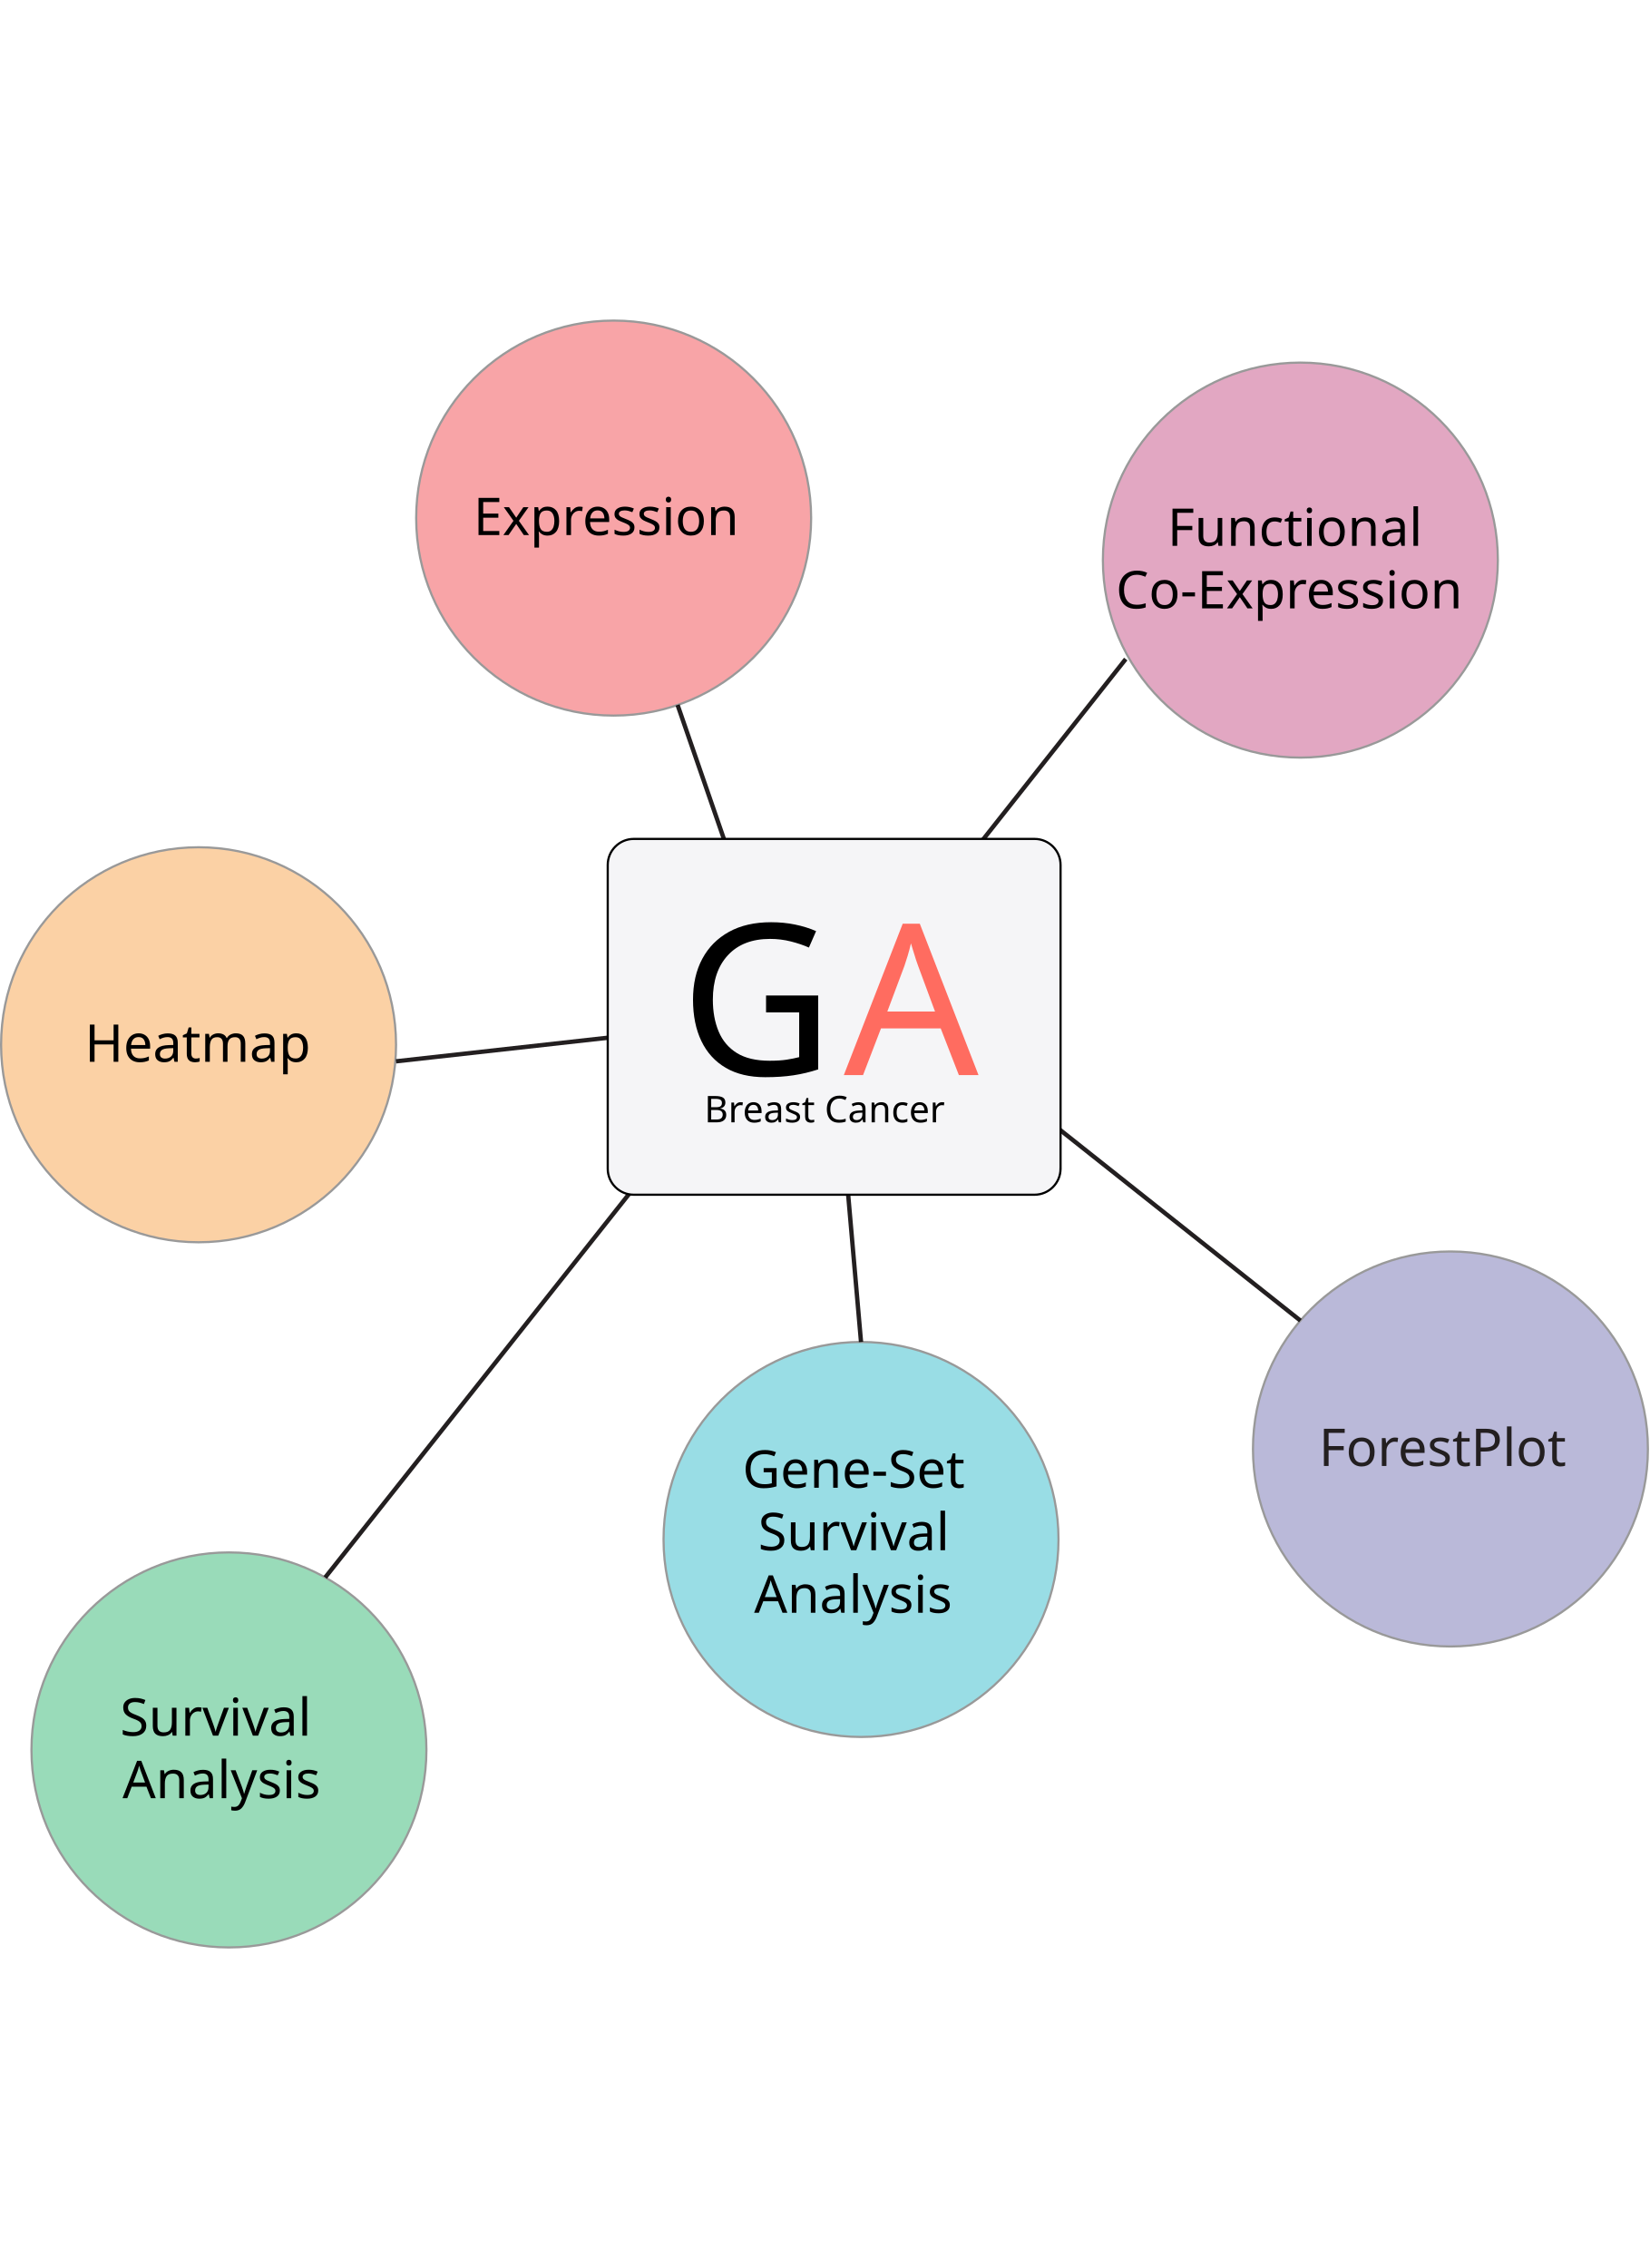
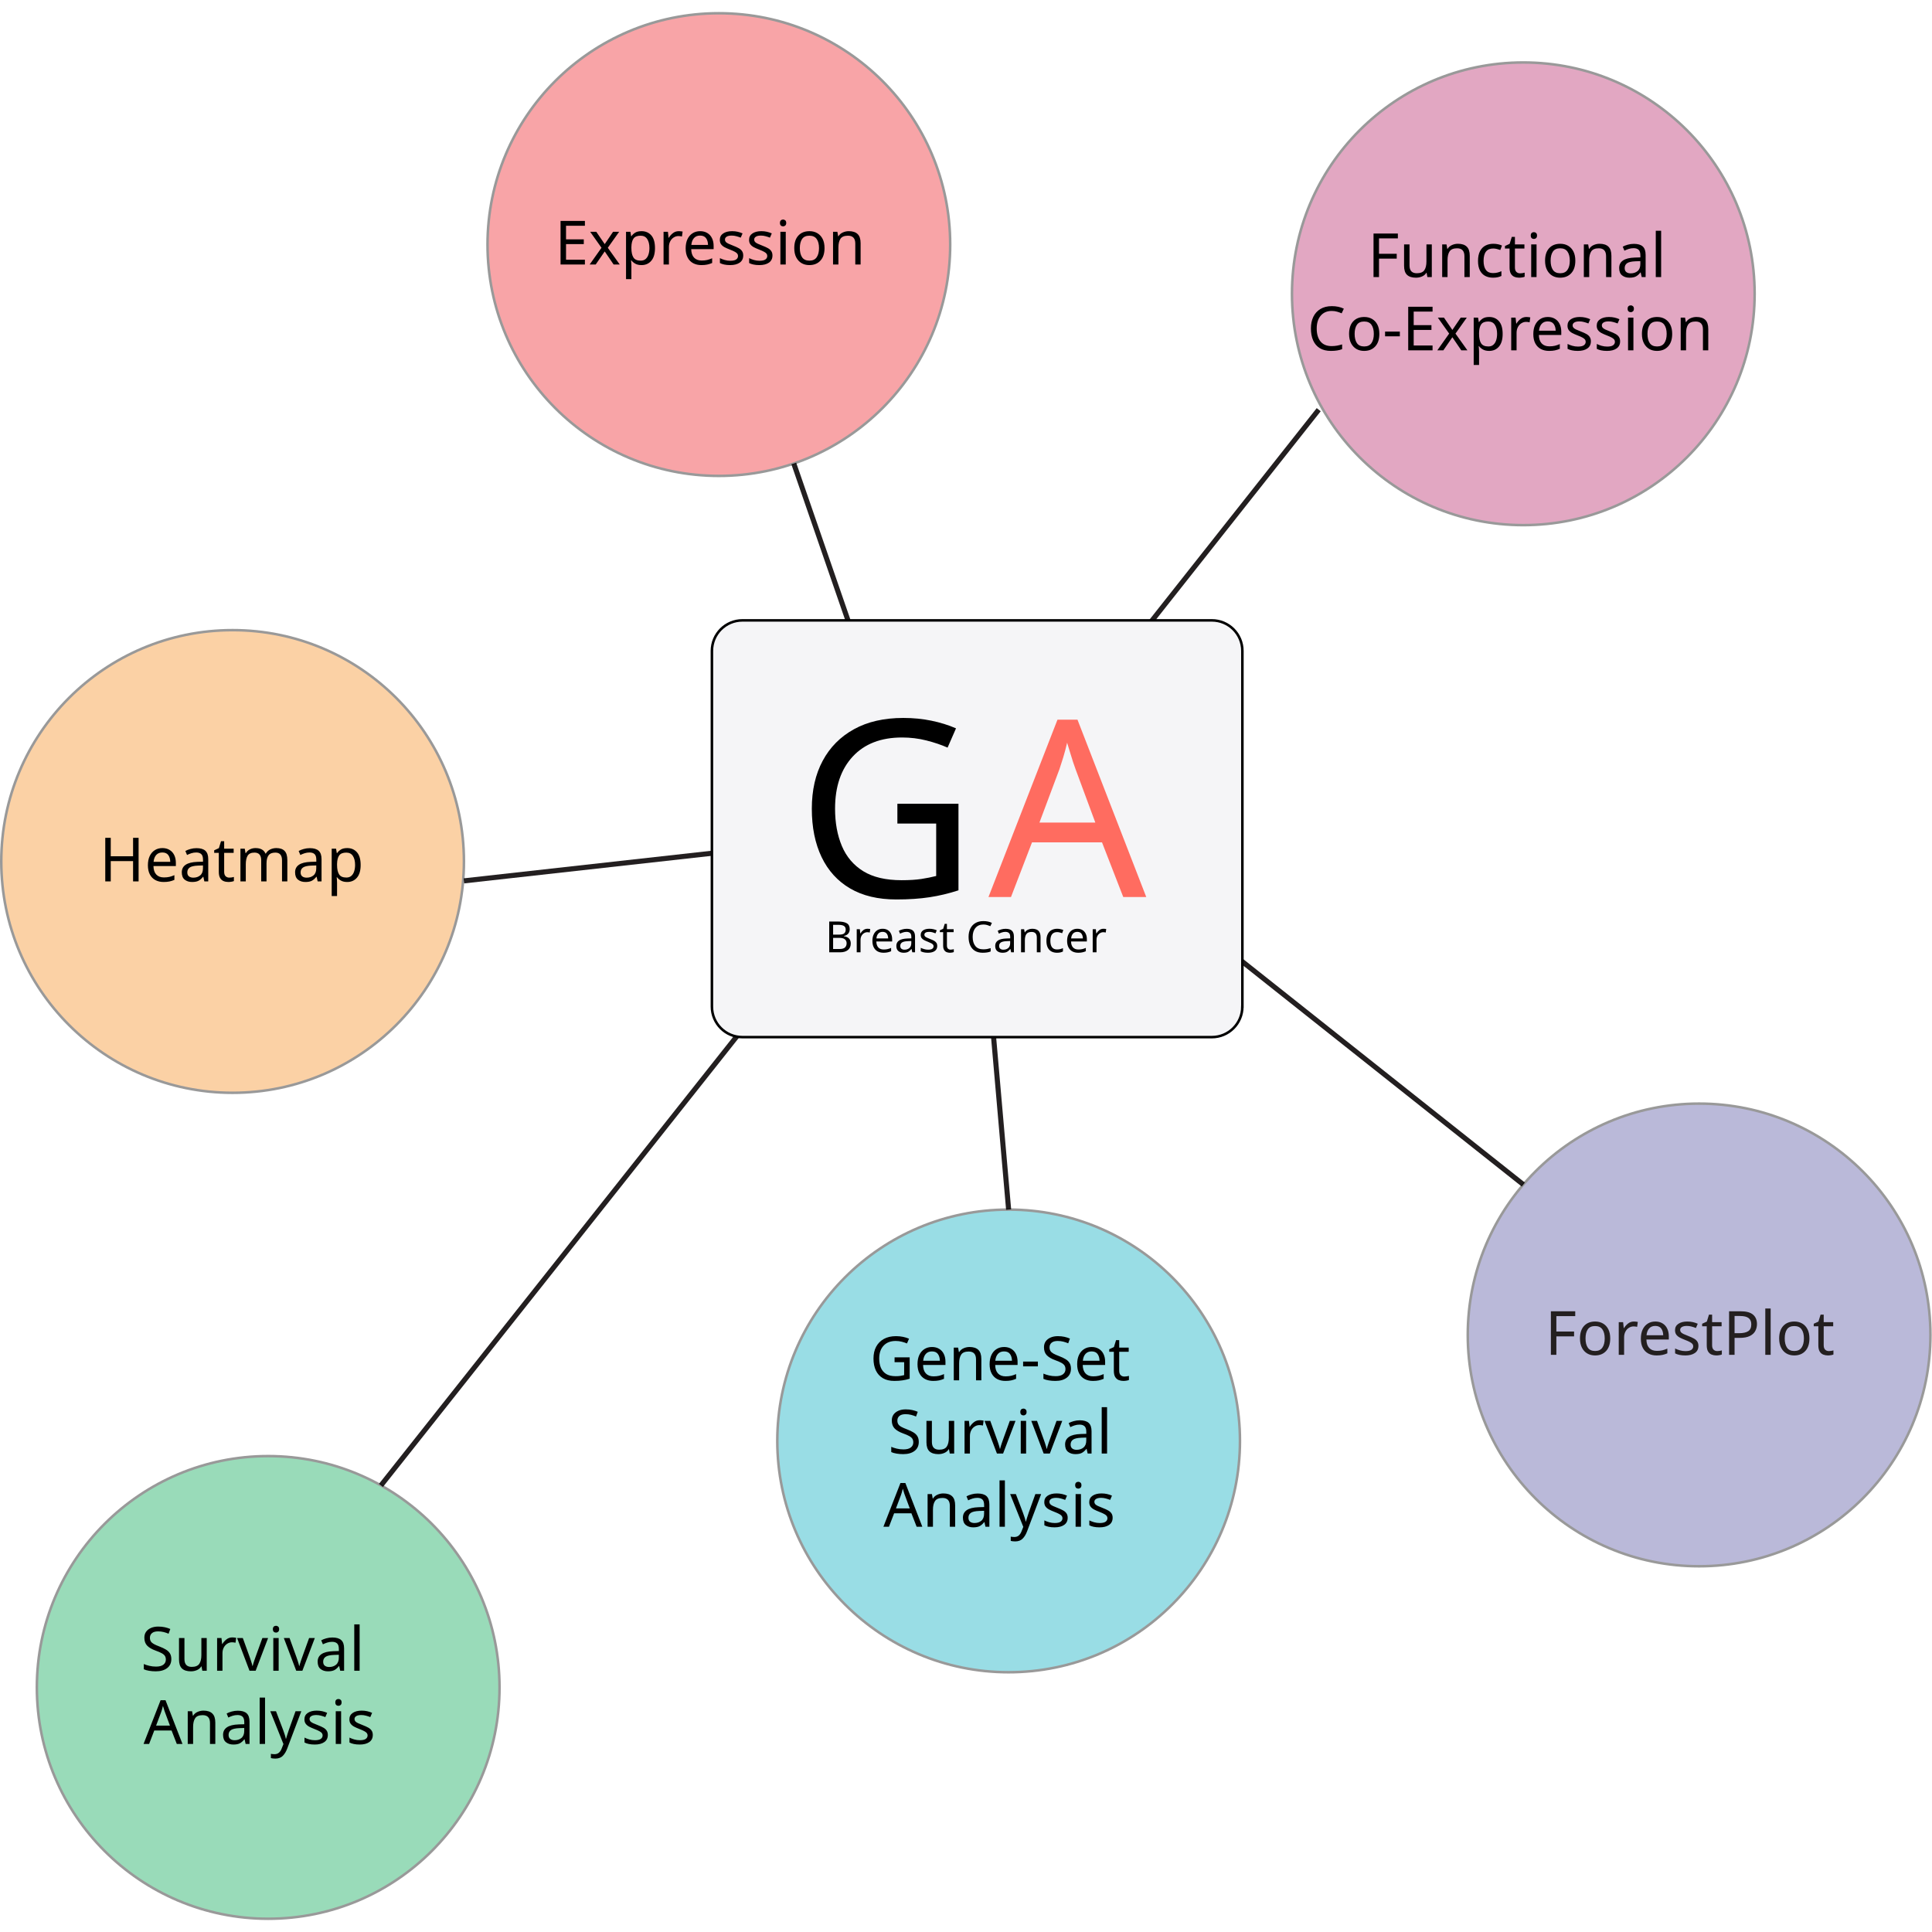
- <svg xmlns="http://www.w3.org/2000/svg" xmlns:xlink="http://www.w3.org/1999/xlink" version="1.1" id="Layer_1" x="0px" y="0px" width="800px" height="1100px" viewBox="0 0 760 750.58" enable-background="new 0 0 760 750.58" xml:space="preserve">
+ <svg xmlns="http://www.w3.org/2000/svg" xmlns:xlink="http://www.w3.org/1999/xlink" version="1.1" id="Layer_1" x="0px" y="0px" width="800px" height="800px" viewBox="0 0 760 750.58" enable-background="new 0 0 760 750.58" xml:space="preserve">
  <line fill="none" stroke="#231F20" stroke-width="2" stroke-miterlimit="10" x1="440.56" y1="255.34" x2="518.75" y2="156.45" />
  <line fill="none" stroke="#231F20" stroke-width="2" stroke-miterlimit="10" x1="389.49" y1="387.72" x2="396.77" y2="471.11" />
  <line fill="none" stroke="#231F20" stroke-width="2" stroke-miterlimit="10" x1="339.11" y1="255.34" x2="312.25" y2="177.62" />
  <line fill="none" stroke="#231F20" stroke-width="2" stroke-miterlimit="10" x1="312.25" y1="327.35" x2="182.5" y2="341.8" />
  <line fill="none" stroke="#231F20" stroke-width="2" stroke-miterlimit="10" x1="312.25" y1="374.69" x2="149.86" y2="579.61" />
  <line fill="none" stroke="#231F20" stroke-width="2" stroke-miterlimit="10" x1="447.29" y1="340.72" x2="599.23" y2="461.26" />
  <g>
    <path fill="#F5F5F7" stroke="#000000" stroke-miterlimit="10" d="M488.71,391.27c0,6.63-5.37,12-12,12H292.05   c-6.63,0-12-5.37-12-12V251.33c0-6.63,5.37-12,12-12h184.67c6.63,0,12,5.37,12,12V391.27z" />
    <text transform="matrix(1 0 0 1 313.4131 348.1479)">
      <tspan x="0" y="0" font-family="'Verdana'" font-size="97.281">G</tspan>
      <tspan x="75.43" y="0" fill="#FF6C60" font-family="'Verdana'" font-size="97.281">A</tspan>
    </text>
    <text transform="matrix(1 0 0 1 324.5542 369.9058)" font-family="'Verdana'" font-size="16.961">Breast Cancer</text>
  </g>
  <a target="_parent" xlink:href="../../../Expression.html">
    <g>
      <circle id="expression_circle" opacity=".4" fill="#ED1C24" stroke="#000000" stroke-miterlimit="10" cx="282.78" cy="91.5" r="91">
        <set attributeName="opacity" to="1" begin="expression_text.mouseover" end="expression_text.mouseout" />
      </circle>
      <text id="expression_text" transform="matrix(1 0 0 1 218.1792 99.3364)" font-family="'ArialRoundedMTBold'" font-size="24">Expression</text>
    </g>
  </a>
  <a target="_parent" xlink:href="../../../Heatmap.html">
    <g>
      <circle id="heatmap_circle" opacity=".4" fill="#F68B1F" stroke="#000000" stroke-miterlimit="10" cx="91.5" cy="334.17" r="91">
        <set attributeName="opacity" to="1" begin="heatmap_text.mouseover" end="heatmap_text.mouseout" />
      </circle>
      <text id="heatmap_text" transform="matrix(1 0 0 1 39.082 342.0103)" font-family="'ArialRoundedMTBold'" font-size="24">Heatmap</text>
    </g>
  </a>
  <a target="_parent" xlink:href="../../../Correlation.html">
    <g>
      <circle id="corr_circle" opacity=".4" fill="#B72467" stroke="#000000" stroke-miterlimit="10" cx="599.23" cy="110.86" r="91">
        <set attributeName="opacity" to="1" begin="corr_text.mouseover" end="corr_text.mouseout" />
      </circle>
      <text id="corr_text" transform="matrix(1 0 0 1 537.9805 104.293)">
        <tspan x="0" y="0" font-family="'ArialRoundedMTBold'" font-size="24">Functional</tspan>
        <tspan x="-23.77" y="28.8" font-family="'ArialRoundedMTBold'" font-size="24">Co-Expression</tspan>
      </text>
    </g>
  </a>
  <a target="_parent" xlink:href="../../../Surv.html">
    <g>
      <circle id="surv_circle" opacity=".4" fill="#00A651" stroke="#000000" stroke-miterlimit="10" cx="105.5" cy="659.08" r="91">
        <set attributeName="opacity" to="1" begin="surv_text.mouseover" end="surv_text.mouseout" />
      </circle>
      <text id="surv_text" transform="matrix(1 0 0 1 55.3496 652.5151)">
        <tspan x="0" y="0" font-family="'ArialRoundedMTBold'" font-size="24">Survival </tspan>
        <tspan x="1.12" y="28.8" font-family="'ArialRoundedMTBold'" font-size="24">Analysis</tspan>
      </text>
    </g>
  </a>
  <a target="_parent" xlink:href="../../../Surv_sig.html">
    <g>
      <circle id="survsig_circle" opacity=".4" fill="#00ABBD" stroke="#000000" stroke-miterlimit="10" cx="396.77" cy="562.11" r="91">
        <set attributeName="opacity" to="1" begin="survsig_text.mouseover" end="survsig_text.mouseout" />
      </circle>
      <text id="survsig_text" transform="matrix(1 0 0 1 342.1377 538.2749)">
        <tspan x="0" y="0" font-family="'ArialRoundedMTBold'" font-size="24">Gene-Set</tspan>
        <tspan x="7.24" y="28.8" font-family="'ArialRoundedMTBold'" font-size="24">Survival</tspan>
        <tspan x="5.37" y="57.6" font-family="'ArialRoundedMTBold'" font-size="24">Analysis</tspan>
      </text>
    </g>
  </a>
  <a target="_parent" xlink:href="../../../ForestPlot.html">
    <g>
      <circle id="forest_circle" opacity=".4" fill="#524FA1" stroke="#000000" stroke-miterlimit="10" cx="668.38" cy="520.42" r="91">
        <set attributeName="opacity" to="1" begin="forest_text.mouseover" end="forest_text.mouseout" />
      </circle>
      <text id="forest_text" transform="matrix(1 0 0 1 607.75 528.2524)" fill="#231F20" font-family="'ArialRoundedMTBold'" font-size="24">ForestPlot</text>
    </g>
  </a>
</svg>
